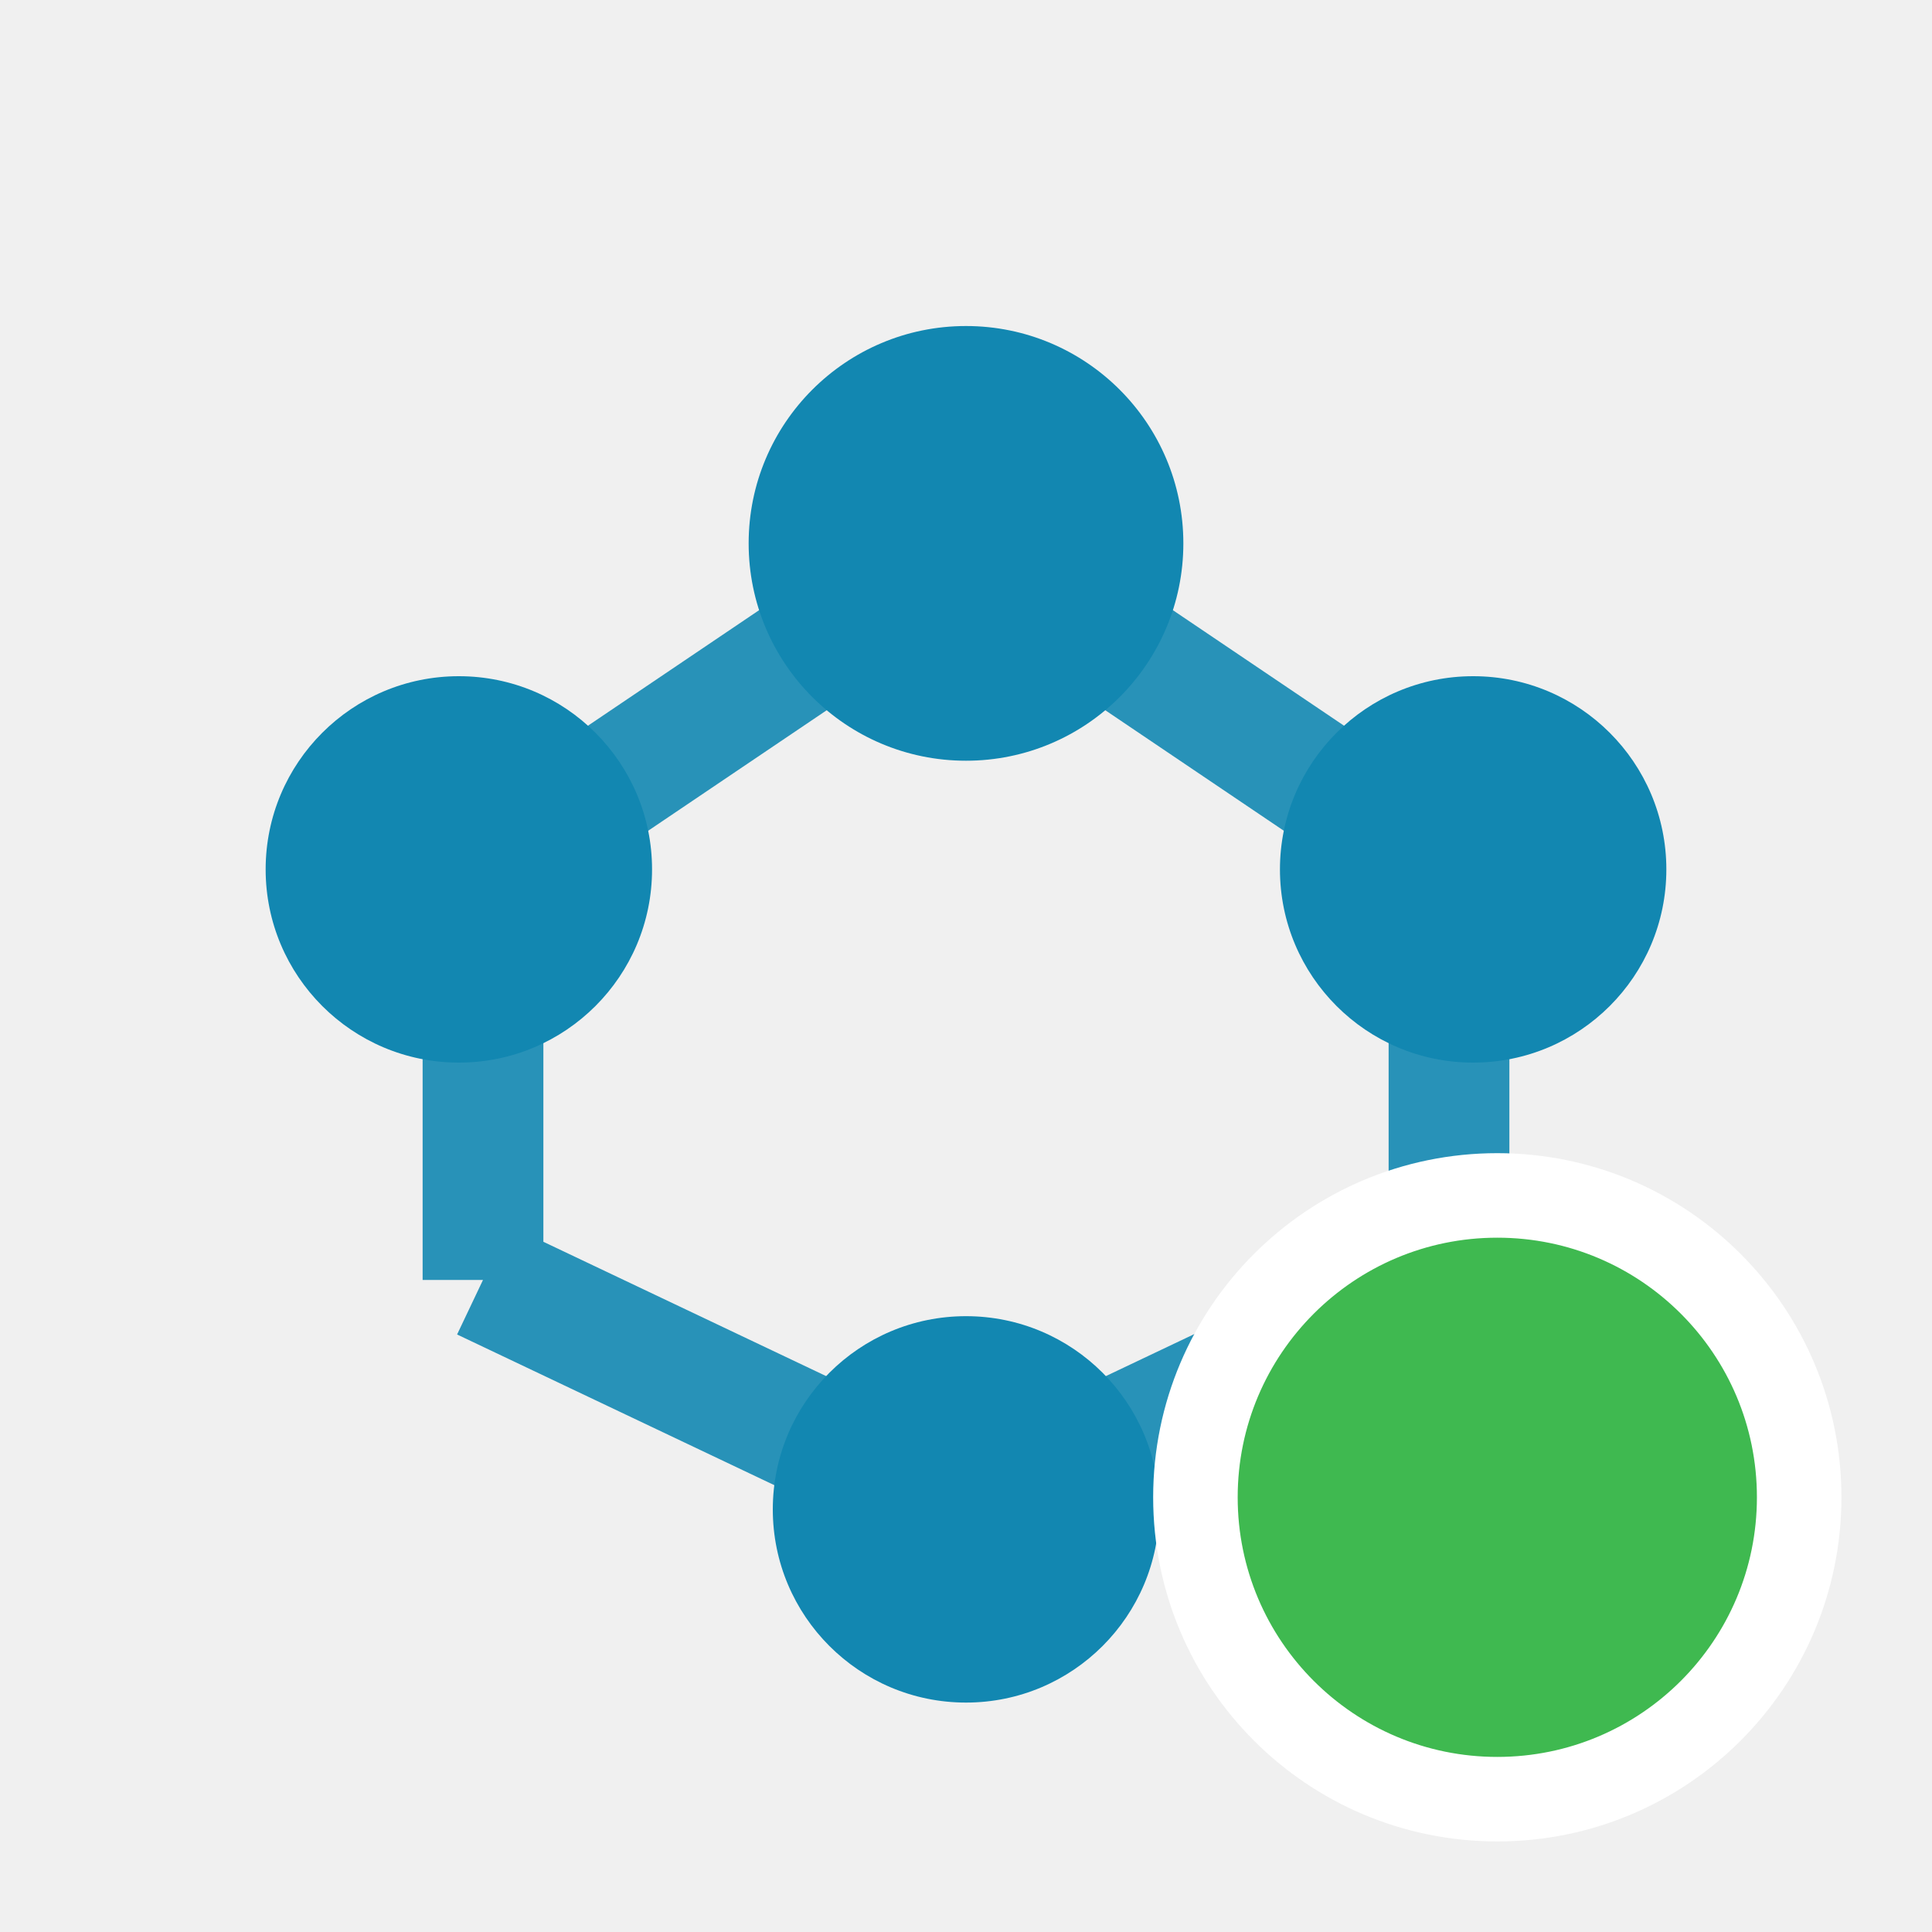
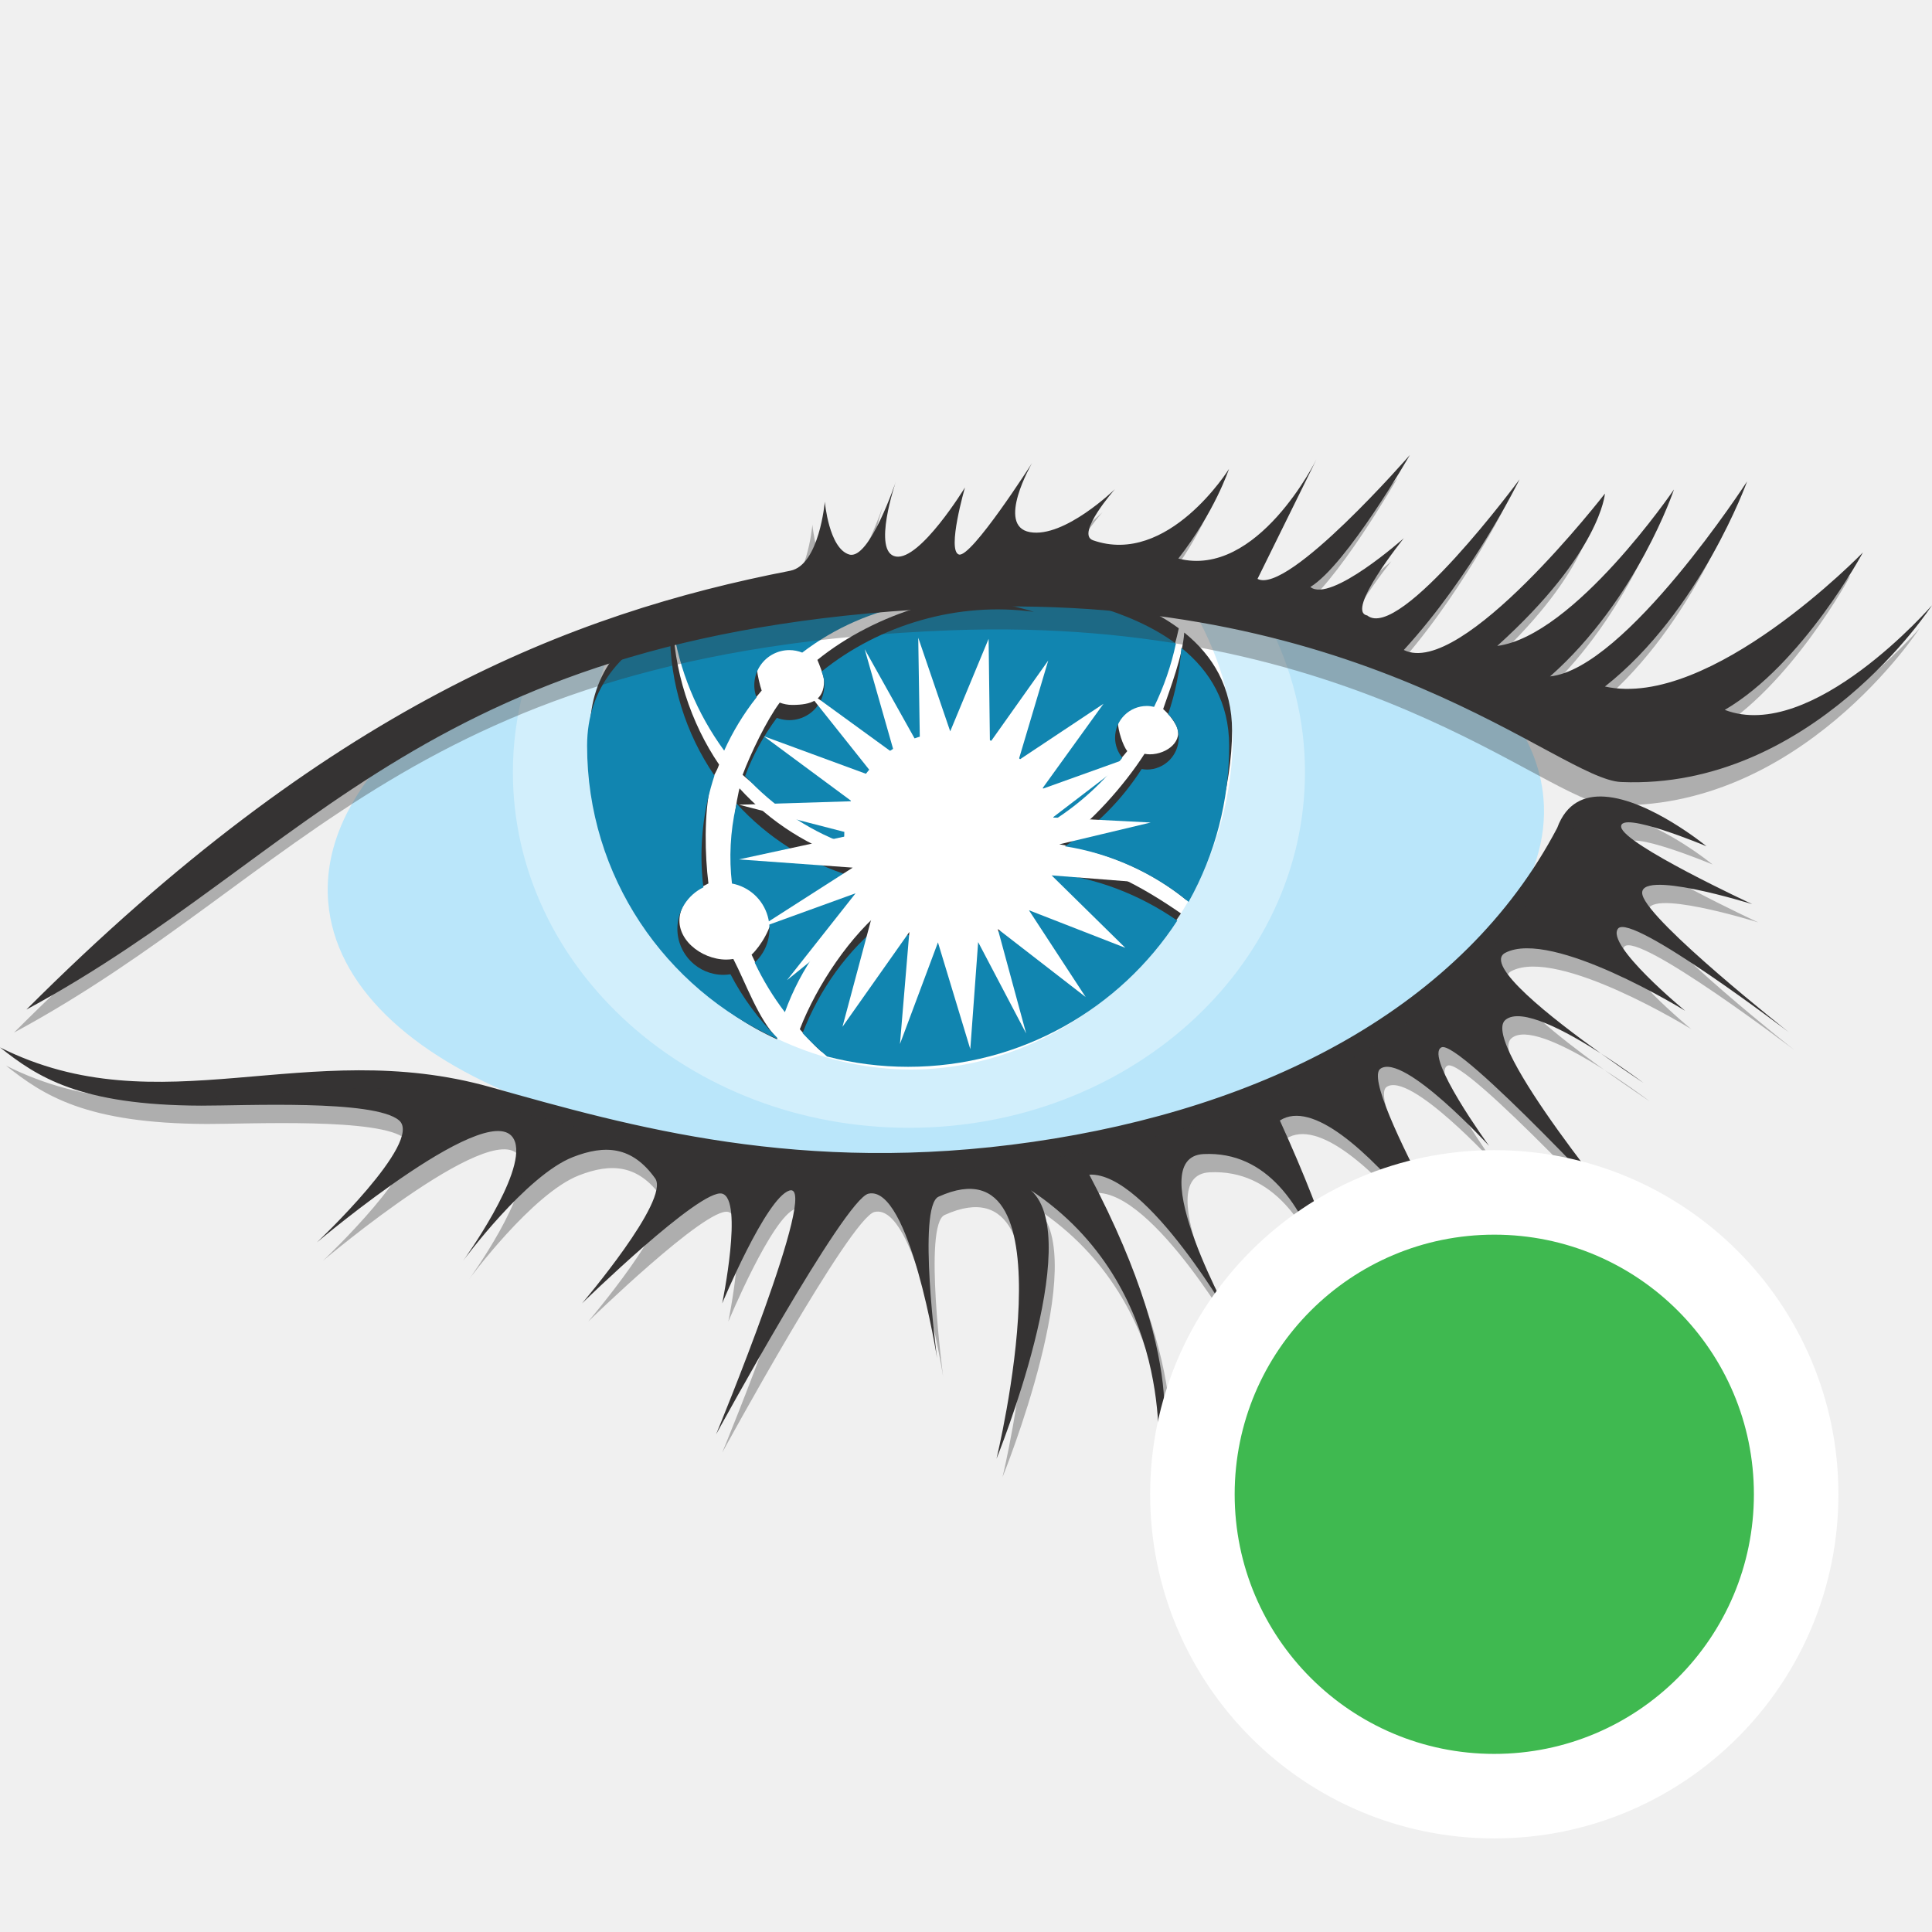
- <svg xmlns="http://www.w3.org/2000/svg" viewBox="0 0 16 16" width="16" height="16">
-   <g stroke="#1287b1" stroke-width="1" fill="none" opacity="0.9">
-     <path d="M8 4.5 4 7.2M8 4.5l4 2.7M4 7.2v3.4M12 7.2v3.4M4 10.6 8 12.5M12 10.6 8 12.5" />
-   </g>
-   <g fill="#1287b1">
-     <circle cx="8" cy="4.5" r="1.8" />
-     <circle cx="3.8" cy="7.2" r="1.6" />
-     <circle cx="12.2" cy="7.2" r="1.6" />
-     <circle cx="8" cy="12.5" r="1.6" />
-   </g>
-   <circle cx="12.4" cy="12.4" r="2.5" fill="#3fb950" stroke="#fff" stroke-width="0.7" />
+ <svg xmlns="http://www.w3.org/2000/svg" viewBox="0 0 128 128">
+   <path fill="#bae6fa" d="M63.797 38.701c-12.142.273-24.5 4.01-38.479 11.752-2.538 2.933-3.848 6.112-3.57 9.34.94 10.97 19.725 18.315 41.956 16.408 22.235-1.908 39.495-12.346 38.554-23.313-.177-2.058-.982-3.99-2.32-5.755-12.72-5.7-24.335-8.699-36.14-8.432Z" />
+   <path fill="#fff" d="M65.369 38.684c-9.877-.018-19.85 2.232-30.689 7.062-.455 1.74-.7 3.55-.7 5.415 0 13.01 11.748 23.559 26.24 23.559 14.49 0 26.239-10.548 26.239-23.559 0-3.506-.862-6.83-2.393-9.82-6.32-1.722-12.49-2.645-18.697-2.657Z" opacity=".35" />
+   <path fill="#fff" d="M60.22 37.763c-4.697-.287-12.79 2.163-19.537 4.607a20.031 20.031 0 0 0-1.594 7.846c0 11.4 10.335 20.642 21.268 20.642 10.86 0 20.47-9.258 21.268-20.64.26-3.709-1.017-7.2-2.787-10.214-6.997-1.23-14.42-1.984-18.619-2.24" />
+   <path fill="#353333" d="M48.17 48.72c.576-1.276 1.448-1.9 2.293-2.969-.093-.253-.3-1.082-.3-1.37a2.322 2.322 0 0 1 3.178-2.155 16.913 16.913 0 0 1 13.986-3.07c.466.105.92.231 1.367.371-5.025-.697-10.688 1.083-14.54 4.192.117.277.443 1.07.443 1.391 0 1.282-.829 1.593-2.11 1.593-.293 0-.57-.056-.828-.153-.87 1.168-1.937 3.394-2.459 4.786 2.13 1.906 4.056 2.595 6.563 3.534-.005-.12.086-.23.086-.352 0-3.866 3.403-7.007 7.27-7.007a6.993 6.993 0 0 1 6.892 5.824c1.73-1.1 3.4-1.943 4.674-3.573-.296-.362-.618-1.39-.618-1.895 0-1.162.944-2.105 2.109-2.105.164 0 .322.023.477.06a18.418 18.418 0 0 0 1.445-4.192c-6.045-4.474-17.74-3.863-17.74-3.863s-9.308-.486-15.608 2.584c.42 3.038 1.632 5.925 3.42 8.37" />
+   <path fill="#353333" d="M77.062 46.977c.429.384.662.723.844 1.052.567 1.016-.568 1.947-1.73 1.947a2.12 2.12 0 0 1-.347-.035c-1.311 2.047-3.606 4.674-5.646 5.996 3.128.513 6.077 1.764 8.424 3.7 1.708-3.063 3.02-7.483 3.02-11.237 0-2.86-1.264-4.955-3.167-6.492-.101 1.531-.92 3.674-1.398 5.07m-25.384 19.39c1.041-2.877 3.605-5.107 6.03-7.068-.356-.486-.887-1.688-1.108-2.258a16.965 16.965 0 0 1-7.605-4.812c-.013.065-.03.13-.048.194a15.34 15.34 0 0 0-.26 5.102 3.047 3.047 0 0 1 2.486 2.998c0 .885-.777 2.166-1.378 2.725.655 1.413 1.1 2.095 1.883 3.12" />
+   <path fill="#353333" d="M51.495 68.785c-1.244-1.237-2.103-3.702-2.91-5.25a2.93 2.93 0 0 1-.463.04c-1.686 0-3.452-1.416-3.052-3.053.222-.906.846-1.498 1.865-1.992-.233-1.877-.296-4.575.14-6.525.125-.557.39-.82.566-1.35-1.86-2.723-3.063-6.296-3.063-9.839 0-.13.008-.257.01-.385-3.143 1.576-5.5 4.06-5.5 7.967 0 8.648 4.98 17.132 12.39 20.456.006-.023.01-.047.017-.07M69.717 56.83a6.997 6.997 0 0 1-6.599 4.68 6.95 6.95 0 0 1-4.318-1.5c-2.454 1.91-4.68 5.267-5.81 8.179.506.545.86.996 1.43 1.48 1.716.448 4.08 0 5.937 0 7.473 0 14.09-3.325 17.883-9.153-2.523-1.747-5.498-3.409-8.523-3.686" />
+   <path fill="#1185b0" d="M47.978 49.73a16.908 16.908 0 0 1 2.143-3.524 2.323 2.323 0 0 1 2.174-3.135c.301 0 .59.06.855.165a16.922 16.922 0 0 1 15.353-2.698c-5.026-.696-10.217.843-14.07 3.952a2.322 2.322 0 0 1-2.966 3.07 15.664 15.664 0 0 0-2.103 3.852c1.83 1.971 4.074 3.53 6.582 4.468-.006-.12-.017-.237-.017-.36a6.997 6.997 0 0 1 6.997-6.999c3.466 0 6.335 2.52 6.895 5.824a18.132 18.132 0 0 0 4.537-4.142 2.086 2.086 0 0 1-.481-1.324c0-1.164.943-2.107 2.107-2.107.164 0 .322.024.477.06a18.403 18.403 0 0 0 1.445-4.19c-6.043-4.477-17.74-3.866-17.74-3.866s-9.308-.486-15.608 2.586c.421 3.037 1.632 5.926 3.42 8.368" />
+   <path fill="#1185b0" d="M77.388 47.321c.429.384.703.937.703 1.558a2.108 2.108 0 0 1-2.107 2.107c-.118 0-.233-.017-.347-.036a17.043 17.043 0 0 1-5.087 5.118 17.025 17.025 0 0 1 8.198 3.684 21.158 21.158 0 0 0 2.687-10.342c0-2.86-1.263-4.954-3.167-6.49-.1 1.53-.4 3.006-.88 4.401M52 67.06a16.978 16.978 0 0 1 5.278-7.42 6.971 6.971 0 0 1-.87-1.586 16.965 16.965 0 0 1-7.603-4.812c-.015.065-.033.128-.048.192a15.295 15.295 0 0 0-.263 5.102A3.05 3.05 0 0 1 50 63.773a18.331 18.331 0 0 0 2 3.287" />
+   <path fill="#1185b0" d="M51.486 68.749a16.96 16.96 0 0 1-3.09-4.202 3 3 0 0 1-.466.039 3.053 3.053 0 0 1-3.052-3.053c0-1.209.705-2.25 1.724-2.744a16.884 16.884 0 0 1 .283-5.773 17.13 17.13 0 0 1 .45-1.633 16.885 16.885 0 0 1-2.948-9.557c0-.129.007-.257.01-.386-3.144 1.576-5.5 4.061-5.5 7.97 0 8.647 5.164 16.085 12.574 19.41l.015-.071m18.039-10.91a6.997 6.997 0 0 1-6.599 4.68 6.96 6.96 0 0 1-4.318-1.498c-2.454 1.911-4.305 4.515-5.436 7.426a18.67 18.67 0 0 0 1.62 1.547 21.38 21.38 0 0 0 5.373.685c7.473 0 14.04-3.858 17.834-9.686-2.522-1.747-5.448-2.876-8.474-3.154" />
+   <path fill="#fff" d="m60.95 49.56-3.663-6.55 1.982 6.953-5.942-4.32 4.655 5.848-7.377-2.713 5.821 4.307-7.464.23 7.632 1.97-7.64 1.653 7.541.545-6.36 4.073 6.55-2.374-4.545 5.756 5.741-4.632-2.066 7.722 4.432-6.284-.622 7.423 2.517-6.73 2.143 7.072.52-7.093 3.18 6.052-1.878-6.92 5.82 4.508-3.758-5.75 6.386 2.49-4.883-4.8 6.548.514-6.45-2.474 6.467-1.542-6.49-.332 5.28-4.037-5.992 2.148 4.073-5.645-5.626 3.74 1.967-6.608-3.864 5.447-.087-6.884-2.544 6.131-2.118-6.203zm0 0" />
+   <path fill="#353333" d="M.93 68.41C20.982 48.354 37 42.164 51.535 39.337c1.925-.374 2.288-4.577 2.288-4.577s.268 3.096 1.615 3.5c1.345.403 3.096-4.847 3.096-4.847s-1.615 4.711 0 4.982c1.615.268 4.575-4.578 4.575-4.578s-1.21 4.173-.402 4.442c.807.27 4.844-6.057 4.844-6.057s-2.421 4.173-.134 4.577c2.29.405 5.628-2.848 5.628-2.848s-2.625 2.975-1.455 3.387c4.98 1.75 9.01-4.723 9.01-4.723s-.934 2.838-3.356 5.934c5.248 1.347 9.147-6.56 9.147-6.56l-3.9 7.907c2.02 1.076 10.096-8.21 10.096-8.21s-4.173 7.267-6.595 8.746c1.345 1.08 6.19-3.228 6.19-3.228s-3.902 4.843-2.421 5.113c2.153 1.75 10.093-9.018 10.093-9.018s-3.094 6.326-7.672 11.306c3.825 1.913 13.326-10.363 13.326-10.363s-.27 3.902-7.133 10.095c5.113-.673 11.71-10.364 11.71-10.364s-2.424 7.268-8.212 12.381c5.022-.52 13.055-12.92 13.055-12.92s-3.096 8.613-9.42 13.594c6.998 1.55 17.093-8.884 17.093-8.884s-3.971 7.404-9.152 10.433c5.788 2.22 13.728-6.932 13.728-6.932s-7.94 12.248-20.593 11.71c-4.15-.177-16.706-12.595-43.609-11.576C27.445 43.106 19.906 58.18.93 68.41" opacity=".35" />
+   <path fill="#353333" d="M93.409 30.142s-8.075 9.287-10.095 8.21l3.899-7.908s-3.9 7.907-9.146 6.562c2.42-3.096 3.355-5.935 3.355-5.935s-4.03 6.474-9.01 4.723c-1.17-.41 1.455-3.385 1.455-3.385s-3.34 3.251-5.627 2.847c-2.288-.403.134-4.576.134-4.576s-4.037 6.327-4.847 6.057c-.806-.268.405-4.442.405-4.442s-2.96 4.846-4.575 4.577c-1.615-.27 0-4.98 0-4.98s-1.75 5.25-3.096 4.845c-1.347-.403-1.615-3.499-1.615-3.499s-.364 4.203-2.288 4.575c-14.536 2.828-30.553 9.02-50.608 29.073 18.977-10.23 26.514-25.304 62.047-26.649 26.903-1.02 39.458 11.397 43.609 11.574 12.653.54 20.594-11.71 20.594-11.71s-7.941 9.152-13.73 6.931c5.183-3.027 9.153-10.43 9.153-10.43s-10.095 10.43-17.092 8.882c6.324-4.979 9.419-13.59 9.419-13.59s-8.033 12.397-13.055 12.92c5.788-5.115 8.21-12.385 8.21-12.385s-6.595 9.692-11.71 10.366c6.866-6.192 7.136-10.095 7.136-10.095s-9.5 12.276-13.325 10.363c4.573-4.98 7.67-11.306 7.67-11.306s-7.94 10.768-10.094 9.018c-1.481-.27 2.424-5.115 2.424-5.115s-4.845 4.307-6.192 3.23c2.422-1.48 6.594-8.748 6.594-8.748zm12.916 22.638c-1.354-.092-2.548.414-3.158 2.075C96.907 66.767 83.785 73.43 68.44 75.65c-15.344 2.22-26.65-1.006-35.937-3.623C20.29 68.583 10.6 74.709 0 69.392c2.452 1.94 5.25 3.836 13.325 3.86 2.738.01 11.507-.43 13.122.983 1.615 1.414-5.45 8.076-5.45 8.076s11.955-10.108 13.122-6.662c.726 2.145-3.432 7.875-3.432 7.875s4.17-5.658 7.27-6.865c2.126-.83 3.92-.73 5.45 1.414 1.01 1.412-4.845 8.277-4.845 8.277s7.872-7.671 9.286-7.267c1.414.402 0 7.267 0 7.267s2.896-6.956 4.44-7.47c2.12-.706-4.845 16.15-4.845 16.15s8.507-15.595 10.095-15.946c2.726-.606 4.544 10.9 4.544 10.9s-1.328-10.052.1-10.7c9.04-4.09 3.838 17.363 3.838 17.363s5.912-14.558 2.28-17.787c9.588 6.358 8.42 17.787 8.42 17.787s2.52-5.442-4.552-18.823c3.838-.2 9.596 9.94 9.596 9.94s-6.257-11.104-2.017-11.305c8.424-.4 9.287 14.737 9.287 14.737s2.523-2.12-4.24-16.96c4.306-2.758 14.738 13.73 14.738 13.73s-9.623-16.084-8.075-17.161c1.546-1.077 7.202 5.116 7.202 5.116s-4.307-5.922-3.165-6.528c1.144-.607 12.586 11.777 12.586 11.777s-10.096-12.115-8.346-13.596c1.035-.877 4.035.745 6.325 2.216-3.21-2.296-7.821-5.889-6.325-6.666 3.096-1.607 11.913 3.844 11.913 3.844s-5.317-4.374-4.443-5.45c.875-1.078 11.305 6.864 11.305 6.864s-9.22-7.27-9.69-9.086c-.472-1.816 7.27.606 7.27.606s-8.548-3.97-8.682-5.114c-.136-1.146 5.652 1.278 5.652 1.278s-3.754-3.086-6.734-3.286zm-.266 17.01a109.786 109.786 0 0 0 2.827 1.956s-1.25-.942-2.827-1.956z" />
+   <path fill="#353333" d="M.404 70.603c10.598 5.317 20.29-.807 32.504 2.634 9.286 2.617 20.592 5.846 35.935 3.623 15.345-2.218 28.467-8.882 34.728-20.794 1.95-5.317 9.892 1.21 9.892 1.21s-5.788-2.42-5.654-1.277c.136 1.144 8.68 5.113 8.68 5.113s-7.737-2.42-7.266-.605c.472 1.818 9.689 9.086 9.689 9.086s-10.428-7.942-11.304-6.866c-.875 1.077 4.44 5.454 4.44 5.454s-8.814-5.454-11.91-3.845c-2.226 1.155 9.152 8.623 9.152 8.623s-7.403-5.653-9.152-4.172c-1.75 1.48 8.346 13.593 8.346 13.593S97.04 69.997 95.898 70.603c-1.146.605 3.163 6.527 3.163 6.527s-5.654-6.19-7.2-5.113c-1.548 1.077 8.076 17.159 8.076 17.159s-10.432-16.487-14.74-13.728c6.765 14.838 4.24 16.96 4.24 16.96s-.862-15.14-9.286-14.74c-4.24.202 2.018 11.307 2.018 11.307s-5.76-10.142-9.596-9.94c7.07 13.38 4.55 18.82 4.55 18.82S78.29 86.432 68.7 80.072c3.634 3.23-2.28 17.787-2.28 17.787s5.204-21.453-3.836-17.363c-1.429.646-.1 10.7-.1 10.7s-1.819-11.51-4.542-10.901c-1.59.352-10.095 15.948-10.095 15.948s6.965-16.858 4.845-16.15c-1.544.515-4.44 7.47-4.44 7.47s1.411-6.864 0-7.268c-1.415-.405-9.289 7.268-9.289 7.268s5.857-6.864 4.845-8.278c-1.53-2.142-3.323-2.243-5.45-1.414-3.097 1.207-7.268 6.865-7.268 6.865s4.158-5.73 3.432-7.875C33.356 73.415 21.4 83.525 21.4 83.525s7.065-6.664 5.45-8.076c-1.615-1.414-10.385-.976-13.122-.983C5.653 74.44 2.855 72.545.403 70.604" opacity=".35" />
+   <circle cx="99" cy="99" r="20" fill="#3fb950" stroke="#fff" stroke-width="5.6" />
</svg>
